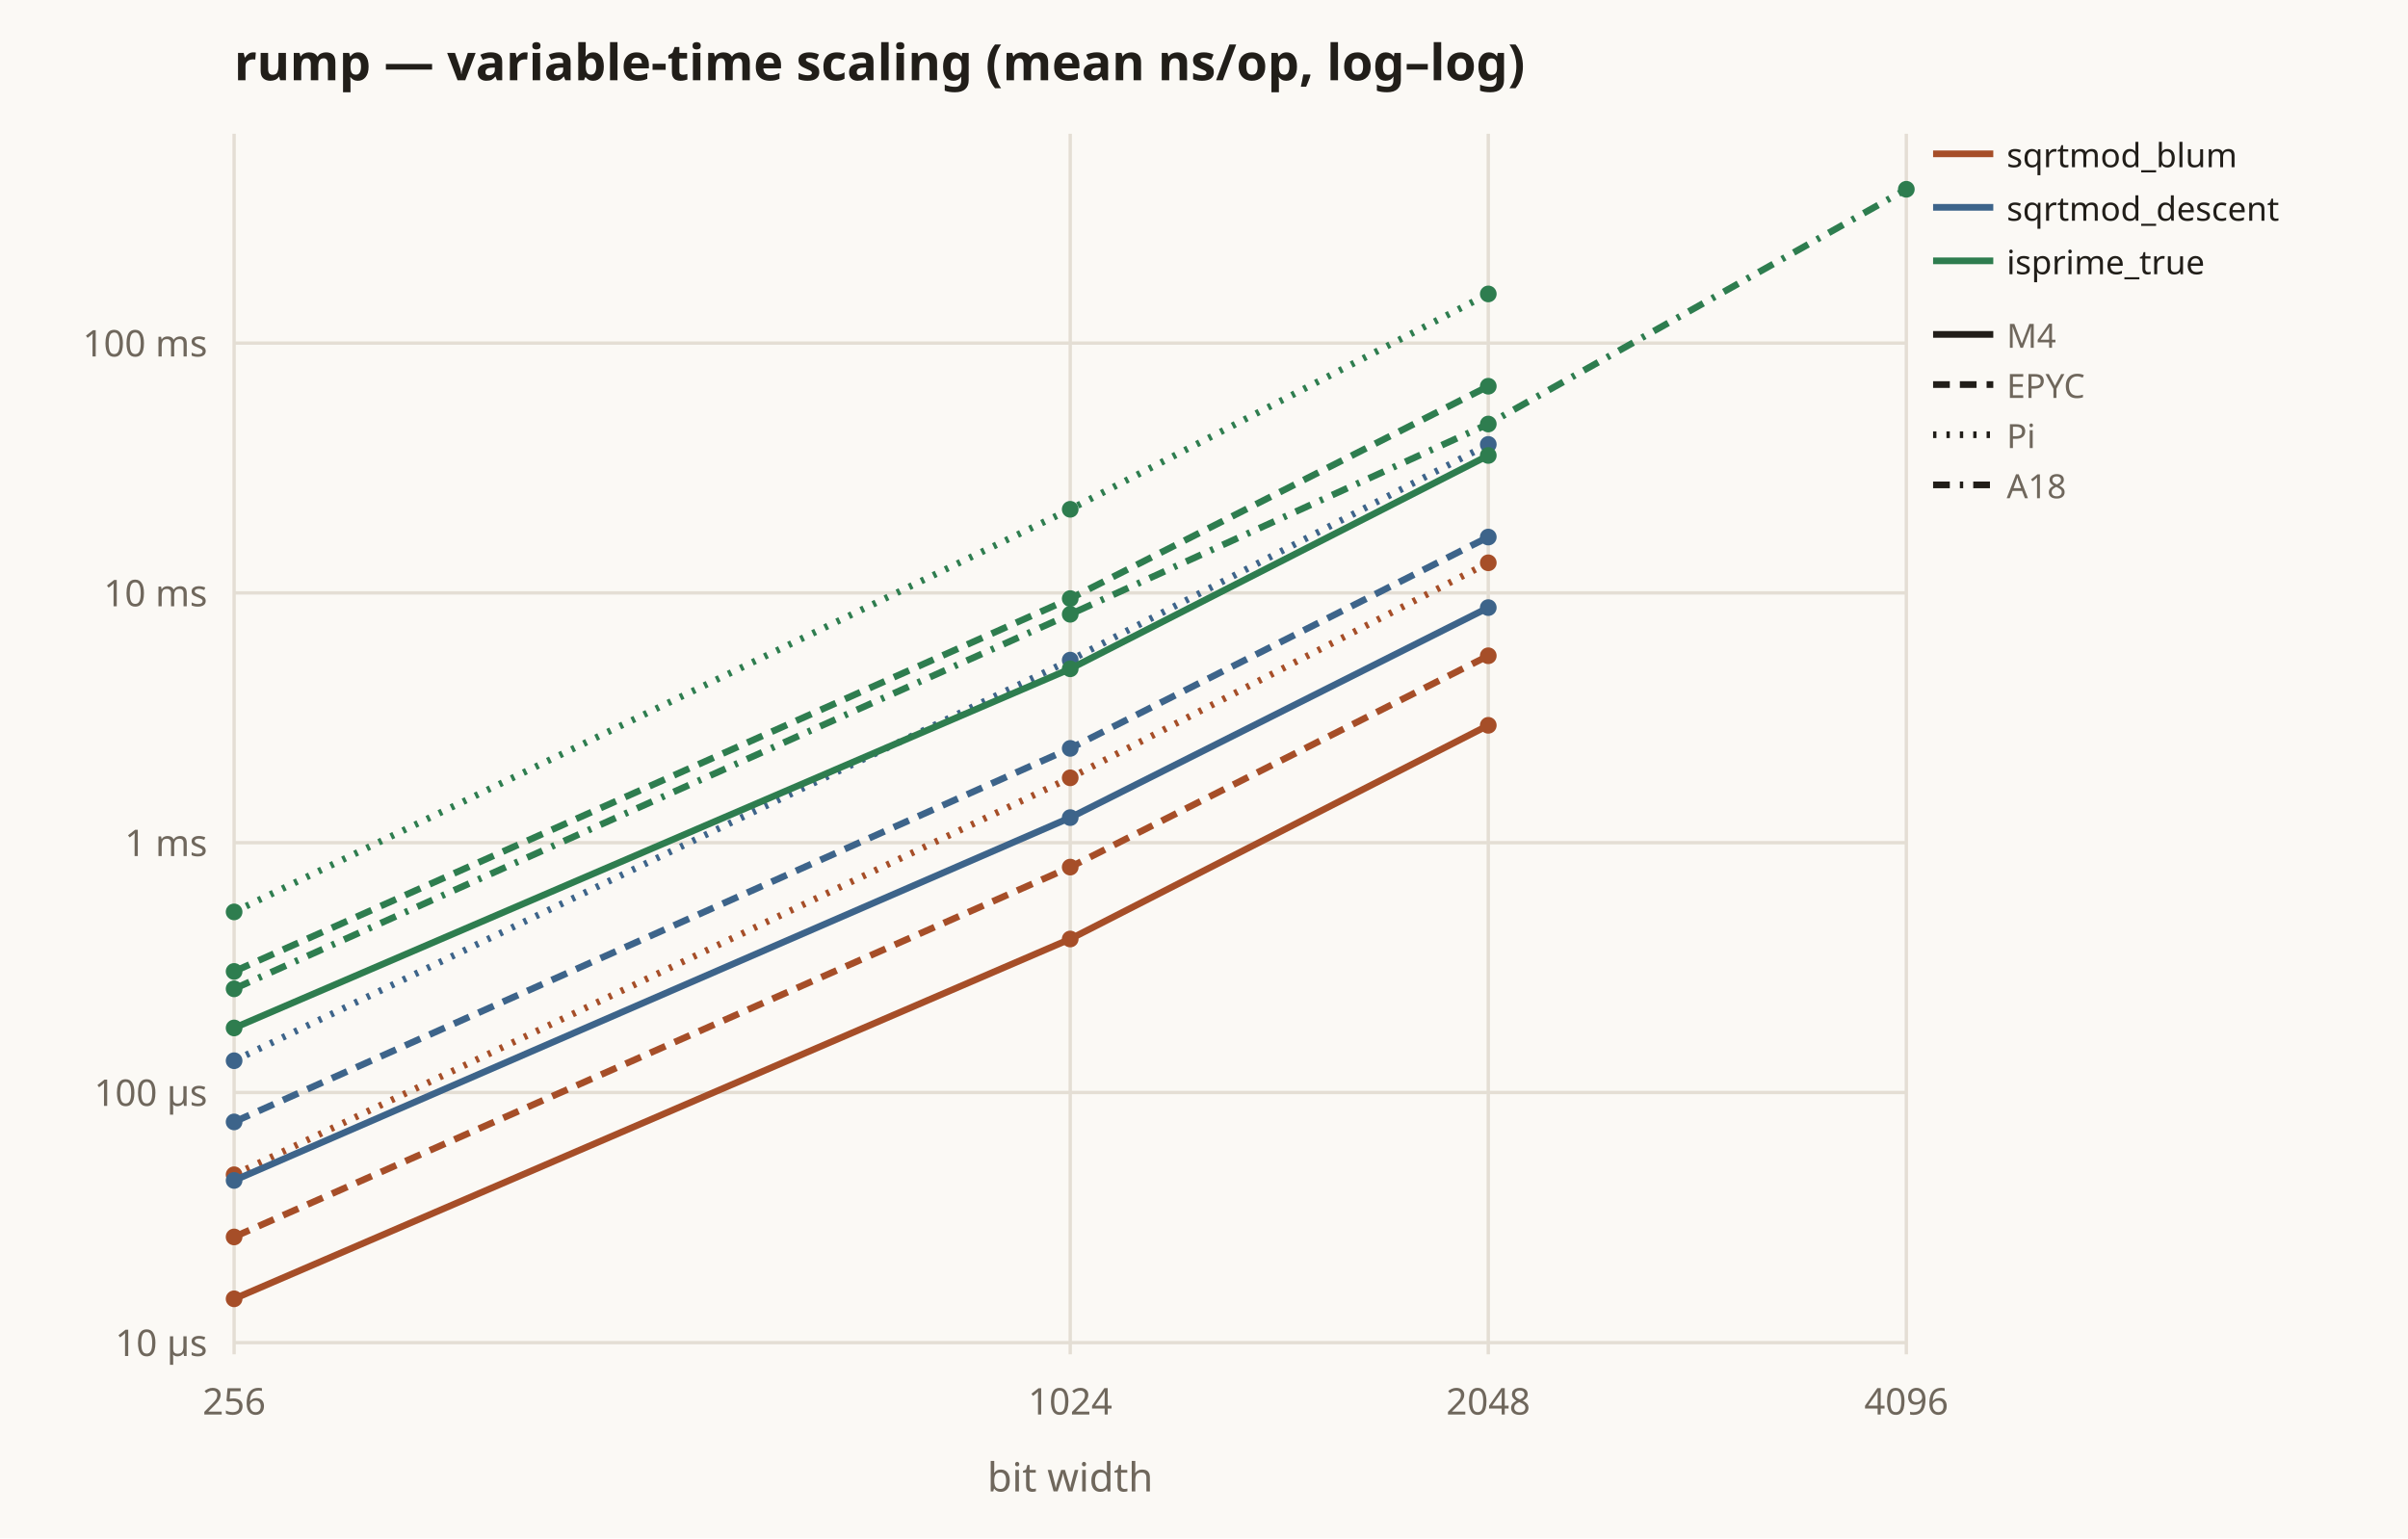
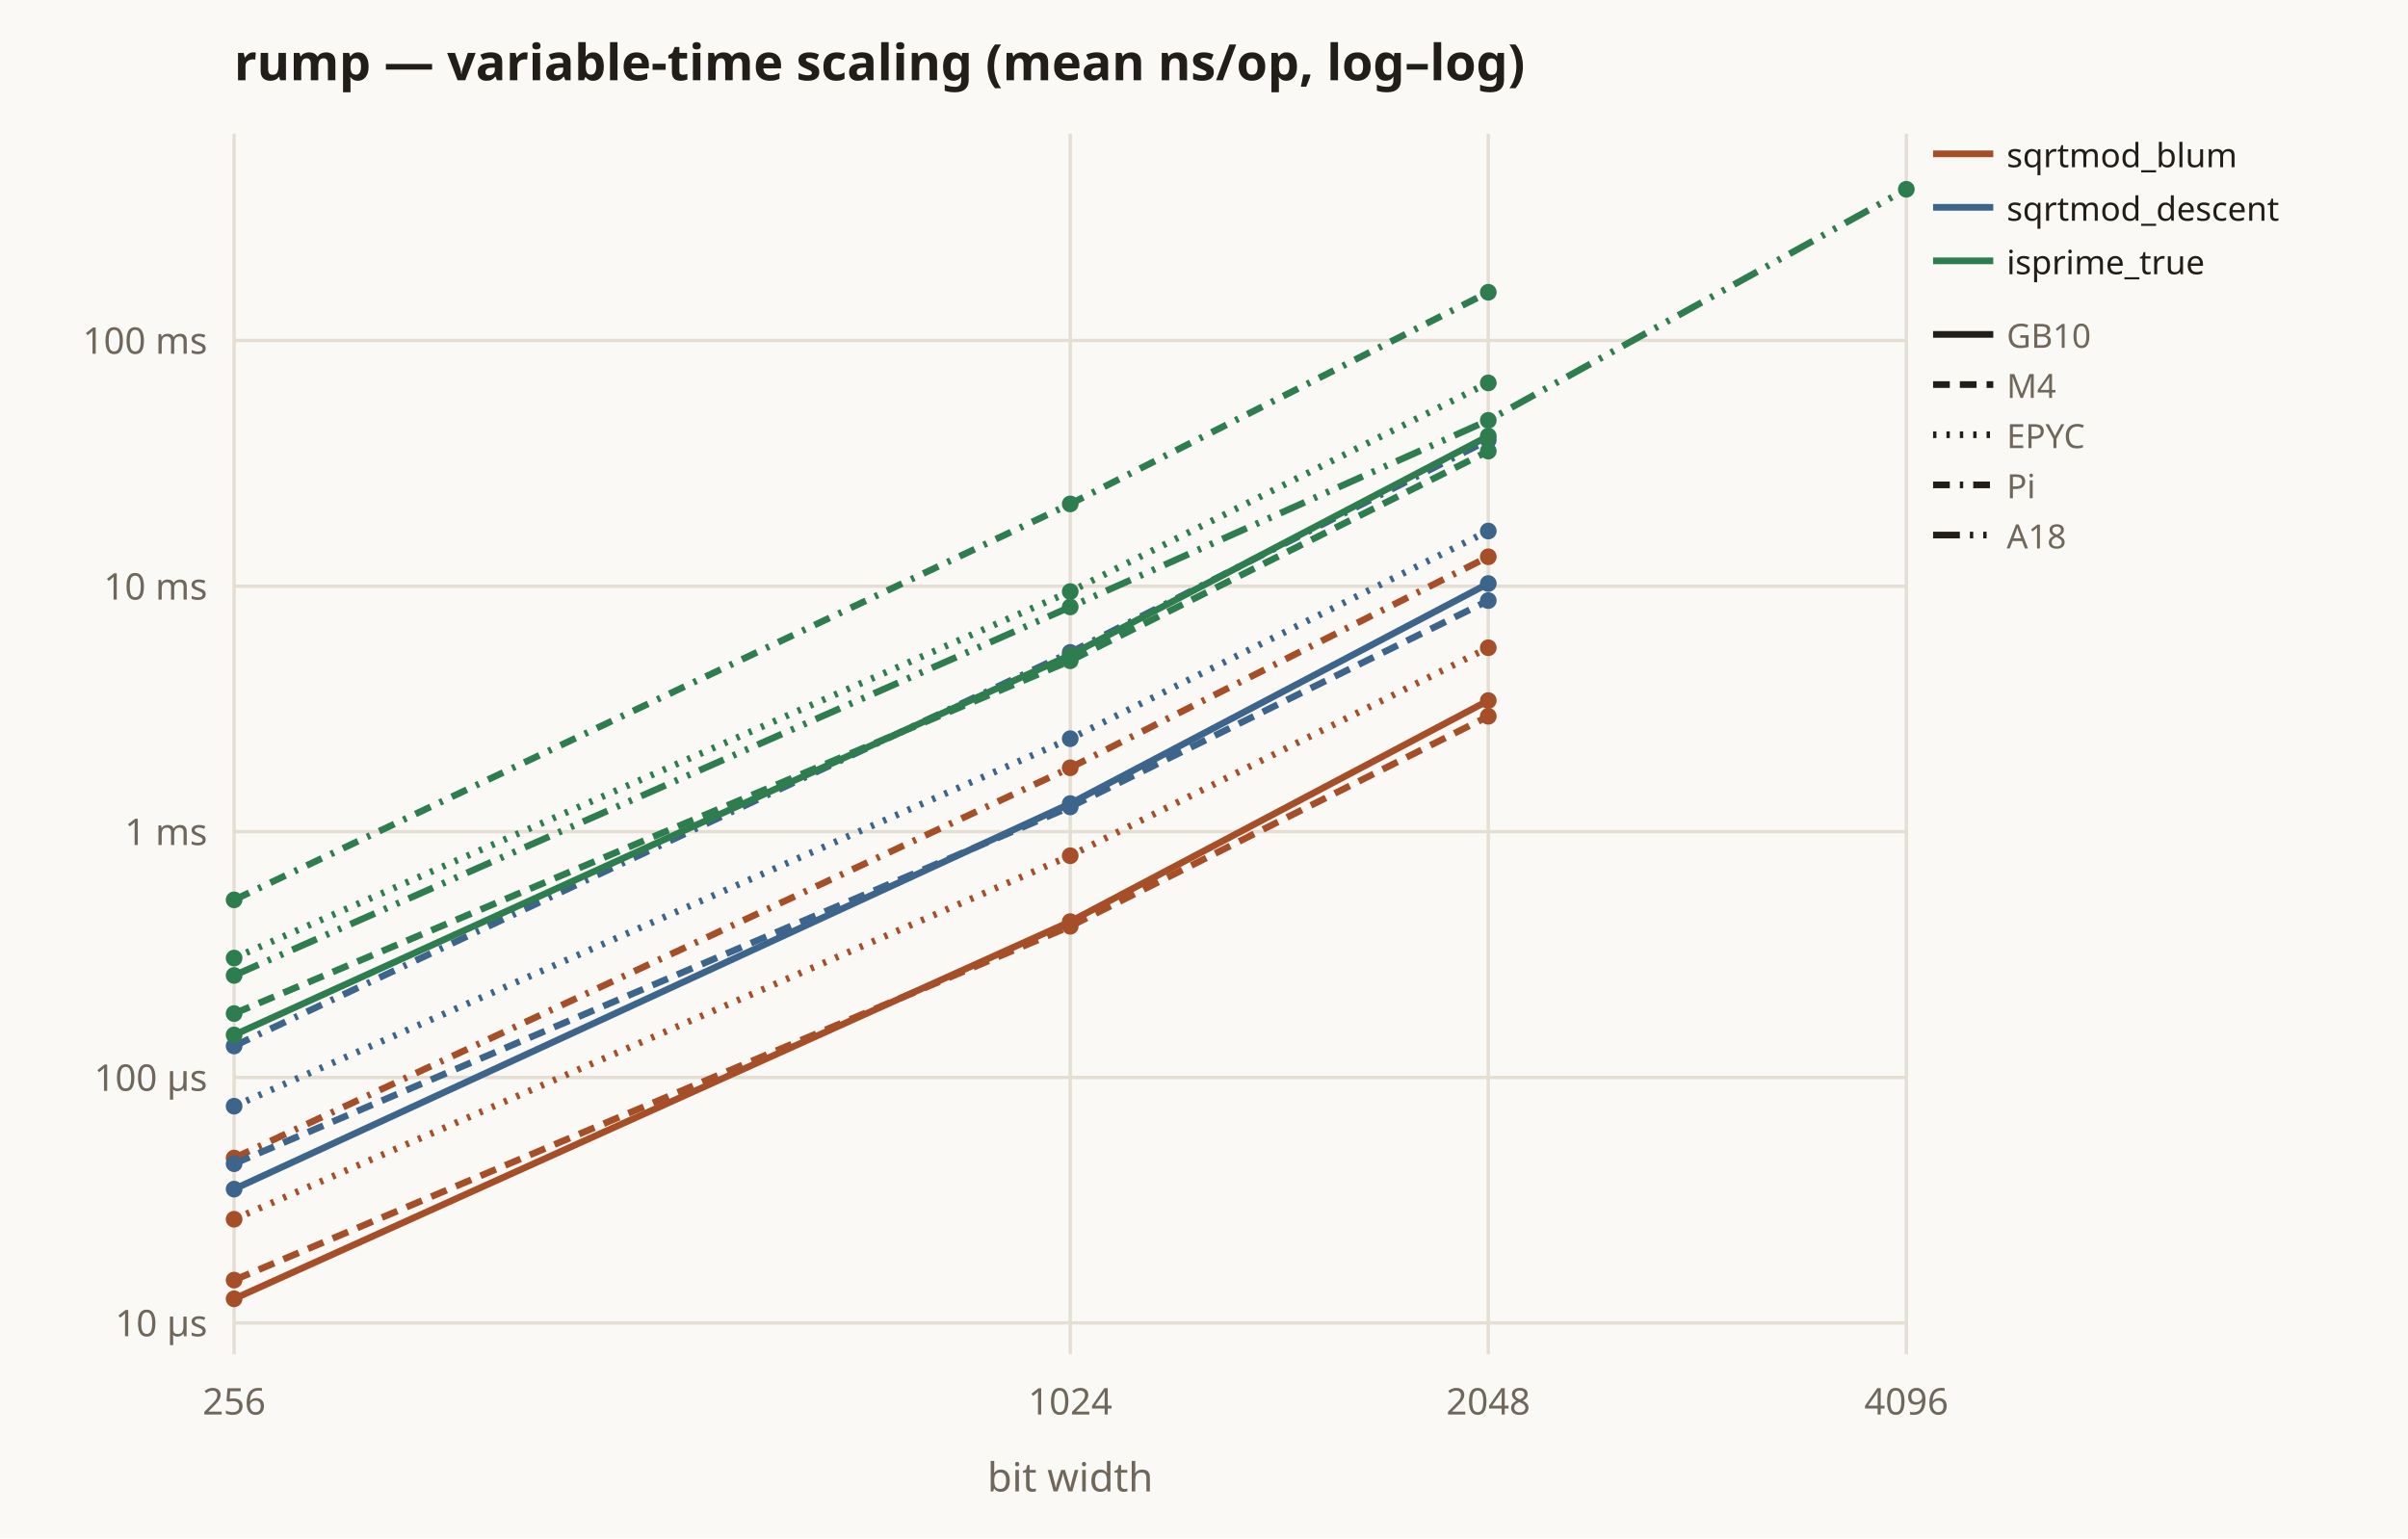
<svg xmlns="http://www.w3.org/2000/svg" width="720" height="460" viewBox="0 0 720 460" font-family="system-ui,sans-serif">
  <rect width="720" height="460" fill="#FBF9F5" />
  <text x="70" y="24" font-size="15" font-weight="600" fill="#211E19">rump — variable-time scaling (mean ns/op, log–log)</text>
  <line x1="70.0" y1="40" x2="70.0" y2="405" stroke="#E4DED4" />
  <text x="70.0" y="423" font-size="11" fill="#6F675C" text-anchor="middle">256</text>
  <line x1="320.0" y1="40" x2="320.0" y2="405" stroke="#E4DED4" />
  <text x="320.0" y="423" font-size="11" fill="#6F675C" text-anchor="middle">1024</text>
  <line x1="445.0" y1="40" x2="445.0" y2="405" stroke="#E4DED4" />
  <text x="445.0" y="423" font-size="11" fill="#6F675C" text-anchor="middle">2048</text>
  <line x1="570.0" y1="40" x2="570.0" y2="405" stroke="#E4DED4" />
  <text x="570.0" y="423" font-size="11" fill="#6F675C" text-anchor="middle">4096</text>
  <text x="320" y="446" font-size="12" fill="#6F675C" text-anchor="middle">bit width</text>
-   <line x1="70" y1="401.5" x2="570" y2="401.5" stroke="#E4DED4" />
-   <text x="62" y="405.5" font-size="11" fill="#6F675C" text-anchor="end">10 µs</text>
-   <line x1="70" y1="326.7" x2="570" y2="326.7" stroke="#E4DED4" />
-   <text x="62" y="330.7" font-size="11" fill="#6F675C" text-anchor="end">100 µs</text>
-   <line x1="70" y1="252.0" x2="570" y2="252.0" stroke="#E4DED4" />
-   <text x="62" y="256.0" font-size="11" fill="#6F675C" text-anchor="end">1 ms</text>
-   <line x1="70" y1="177.3" x2="570" y2="177.3" stroke="#E4DED4" />
-   <text x="62" y="181.3" font-size="11" fill="#6F675C" text-anchor="end">10 ms</text>
-   <line x1="70" y1="102.6" x2="570" y2="102.6" stroke="#E4DED4" />
-   <text x="62" y="106.6" font-size="11" fill="#6F675C" text-anchor="end">100 ms</text>
-   <path d="M70.0,388.4 L320.0,280.8 L445.0,216.9" fill="none" stroke="#A64E28" stroke-width="2" />
+   <line x1="70" y1="395.6" x2="570" y2="395.6" stroke="#E4DED4" />
+   <text x="62" y="399.6" font-size="11" fill="#6F675C" text-anchor="end">10 µs</text>
+   <line x1="70" y1="322.2" x2="570" y2="322.2" stroke="#E4DED4" />
+   <text x="62" y="326.2" font-size="11" fill="#6F675C" text-anchor="end">100 µs</text>
+   <line x1="70" y1="248.7" x2="570" y2="248.7" stroke="#E4DED4" />
+   <text x="62" y="252.7" font-size="11" fill="#6F675C" text-anchor="end">1 ms</text>
+   <line x1="70" y1="175.3" x2="570" y2="175.3" stroke="#E4DED4" />
+   <text x="62" y="179.3" font-size="11" fill="#6F675C" text-anchor="end">10 ms</text>
+   <line x1="70" y1="101.8" x2="570" y2="101.8" stroke="#E4DED4" />
+   <text x="62" y="105.8" font-size="11" fill="#6F675C" text-anchor="end">100 ms</text>
+   <path d="M70.0,388.4 L320.0,275.6 L445.0,209.5" fill="none" stroke="#A64E28" stroke-width="2" />
  <circle cx="70.0" cy="388.4" r="2.5" fill="#A64E28" />
-   <circle cx="320.0" cy="280.8" r="2.5" fill="#A64E28" />
-   <circle cx="445.0" cy="216.9" r="2.5" fill="#A64E28" />
-   <path d="M70.0,369.9 L320.0,259.3 L445.0,196.1" fill="none" stroke="#A64E28" stroke-width="2" stroke-dasharray="5,3" />
-   <circle cx="70.0" cy="369.9" r="2.5" fill="#A64E28" />
-   <circle cx="320.0" cy="259.3" r="2.5" fill="#A64E28" />
-   <circle cx="445.0" cy="196.1" r="2.5" fill="#A64E28" />
-   <path d="M70.0,351.3 L320.0,232.6 L445.0,168.3" fill="none" stroke="#A64E28" stroke-width="2" stroke-dasharray="1,3" />
-   <circle cx="70.0" cy="351.3" r="2.5" fill="#A64E28" />
-   <circle cx="320.0" cy="232.6" r="2.5" fill="#A64E28" />
-   <circle cx="445.0" cy="168.3" r="2.5" fill="#A64E28" />
-   <path d="M70.0,353.0 L320.0,244.5 L445.0,181.7" fill="none" stroke="#3D648A" stroke-width="2" />
-   <circle cx="70.0" cy="353.0" r="2.5" fill="#3D648A" />
-   <circle cx="320.0" cy="244.5" r="2.5" fill="#3D648A" />
-   <circle cx="445.0" cy="181.7" r="2.5" fill="#3D648A" />
-   <path d="M70.0,335.5 L320.0,223.8 L445.0,160.6" fill="none" stroke="#3D648A" stroke-width="2" stroke-dasharray="5,3" />
-   <circle cx="70.0" cy="335.5" r="2.5" fill="#3D648A" />
-   <circle cx="320.0" cy="223.8" r="2.5" fill="#3D648A" />
-   <circle cx="445.0" cy="160.6" r="2.5" fill="#3D648A" />
-   <path d="M70.0,317.2 L320.0,197.4 L445.0,132.9" fill="none" stroke="#3D648A" stroke-width="2" stroke-dasharray="1,3" />
-   <circle cx="70.0" cy="317.2" r="2.5" fill="#3D648A" />
-   <circle cx="320.0" cy="197.4" r="2.5" fill="#3D648A" />
-   <circle cx="445.0" cy="132.9" r="2.5" fill="#3D648A" />
-   <path d="M70.0,307.4 L320.0,200.0 L445.0,136.2" fill="none" stroke="#2E7D4F" stroke-width="2" />
-   <circle cx="70.0" cy="307.4" r="2.5" fill="#2E7D4F" />
-   <circle cx="320.0" cy="200.0" r="2.5" fill="#2E7D4F" />
-   <circle cx="445.0" cy="136.2" r="2.5" fill="#2E7D4F" />
-   <path d="M70.0,290.5 L320.0,179.0 L445.0,115.5" fill="none" stroke="#2E7D4F" stroke-width="2" stroke-dasharray="5,3" />
-   <circle cx="70.0" cy="290.5" r="2.5" fill="#2E7D4F" />
-   <circle cx="320.0" cy="179.0" r="2.5" fill="#2E7D4F" />
-   <circle cx="445.0" cy="115.5" r="2.5" fill="#2E7D4F" />
-   <path d="M70.0,272.7 L320.0,152.3 L445.0,87.9" fill="none" stroke="#2E7D4F" stroke-width="2" stroke-dasharray="1,3" />
-   <circle cx="70.0" cy="272.7" r="2.5" fill="#2E7D4F" />
-   <circle cx="320.0" cy="152.3" r="2.5" fill="#2E7D4F" />
-   <circle cx="445.0" cy="87.9" r="2.5" fill="#2E7D4F" />
-   <path d="M70.0,295.7 L320.0,183.7 L445.0,126.8 L570.0,56.6" fill="none" stroke="#2E7D4F" stroke-width="2" stroke-dasharray="5,3,1,3" />
-   <circle cx="70.0" cy="295.7" r="2.5" fill="#2E7D4F" />
-   <circle cx="320.0" cy="183.7" r="2.5" fill="#2E7D4F" />
-   <circle cx="445.0" cy="126.8" r="2.5" fill="#2E7D4F" />
+   <circle cx="320.0" cy="275.6" r="2.5" fill="#A64E28" />
+   <circle cx="445.0" cy="209.5" r="2.5" fill="#A64E28" />
+   <path d="M70.0,382.8 L320.0,277.0 L445.0,214.2" fill="none" stroke="#A64E28" stroke-width="2" stroke-dasharray="5,3" />
+   <circle cx="70.0" cy="382.8" r="2.5" fill="#A64E28" />
+   <circle cx="320.0" cy="277.0" r="2.5" fill="#A64E28" />
+   <circle cx="445.0" cy="214.2" r="2.5" fill="#A64E28" />
+   <path d="M70.0,364.6 L320.0,255.9 L445.0,193.7" fill="none" stroke="#A64E28" stroke-width="2" stroke-dasharray="1,3" />
+   <circle cx="70.0" cy="364.6" r="2.5" fill="#A64E28" />
+   <circle cx="320.0" cy="255.9" r="2.5" fill="#A64E28" />
+   <circle cx="445.0" cy="193.7" r="2.5" fill="#A64E28" />
+   <path d="M70.0,346.3 L320.0,229.6 L445.0,166.5" fill="none" stroke="#A64E28" stroke-width="2" stroke-dasharray="5,3,1,3" />
+   <circle cx="70.0" cy="346.3" r="2.5" fill="#A64E28" />
+   <circle cx="320.0" cy="229.6" r="2.5" fill="#A64E28" />
+   <circle cx="445.0" cy="166.5" r="2.5" fill="#A64E28" />
+   <path d="M70.0,355.6 L320.0,240.3 L445.0,174.5" fill="none" stroke="#3D648A" stroke-width="2" />
+   <circle cx="70.0" cy="355.6" r="2.5" fill="#3D648A" />
+   <circle cx="320.0" cy="240.3" r="2.5" fill="#3D648A" />
+   <circle cx="445.0" cy="174.5" r="2.5" fill="#3D648A" />
+   <path d="M70.0,348.0 L320.0,241.3 L445.0,179.6" fill="none" stroke="#3D648A" stroke-width="2" stroke-dasharray="5,3" />
+   <circle cx="70.0" cy="348.0" r="2.5" fill="#3D648A" />
+   <circle cx="320.0" cy="241.3" r="2.5" fill="#3D648A" />
+   <circle cx="445.0" cy="179.6" r="2.5" fill="#3D648A" />
+   <path d="M70.0,330.8 L320.0,220.9 L445.0,158.8" fill="none" stroke="#3D648A" stroke-width="2" stroke-dasharray="1,3" />
+   <circle cx="70.0" cy="330.8" r="2.5" fill="#3D648A" />
+   <circle cx="320.0" cy="220.9" r="2.5" fill="#3D648A" />
+   <circle cx="445.0" cy="158.8" r="2.5" fill="#3D648A" />
+   <path d="M70.0,312.8 L320.0,195.1 L445.0,131.6" fill="none" stroke="#3D648A" stroke-width="2" stroke-dasharray="5,3,1,3" />
+   <circle cx="70.0" cy="312.8" r="2.5" fill="#3D648A" />
+   <circle cx="320.0" cy="195.1" r="2.5" fill="#3D648A" />
+   <circle cx="445.0" cy="131.6" r="2.5" fill="#3D648A" />
+   <path d="M70.0,309.5 L320.0,195.9 L445.0,130.4" fill="none" stroke="#2E7D4F" stroke-width="2" />
+   <circle cx="70.0" cy="309.5" r="2.5" fill="#2E7D4F" />
+   <circle cx="320.0" cy="195.9" r="2.5" fill="#2E7D4F" />
+   <circle cx="445.0" cy="130.4" r="2.5" fill="#2E7D4F" />
+   <path d="M70.0,303.1 L320.0,197.6 L445.0,134.9" fill="none" stroke="#2E7D4F" stroke-width="2" stroke-dasharray="5,3" />
+   <circle cx="70.0" cy="303.1" r="2.5" fill="#2E7D4F" />
+   <circle cx="320.0" cy="197.6" r="2.5" fill="#2E7D4F" />
+   <circle cx="445.0" cy="134.9" r="2.5" fill="#2E7D4F" />
+   <path d="M70.0,286.5 L320.0,176.9 L445.0,114.5" fill="none" stroke="#2E7D4F" stroke-width="2" stroke-dasharray="1,3" />
+   <circle cx="70.0" cy="286.5" r="2.5" fill="#2E7D4F" />
+   <circle cx="320.0" cy="176.9" r="2.5" fill="#2E7D4F" />
+   <circle cx="445.0" cy="114.5" r="2.5" fill="#2E7D4F" />
+   <path d="M70.0,269.1 L320.0,150.7 L445.0,87.4" fill="none" stroke="#2E7D4F" stroke-width="2" stroke-dasharray="5,3,1,3" />
+   <circle cx="70.0" cy="269.1" r="2.5" fill="#2E7D4F" />
+   <circle cx="320.0" cy="150.7" r="2.5" fill="#2E7D4F" />
+   <circle cx="445.0" cy="87.4" r="2.5" fill="#2E7D4F" />
+   <path d="M70.0,291.7 L320.0,181.5 L445.0,125.7 L570.0,56.6" fill="none" stroke="#2E7D4F" stroke-width="2" stroke-dasharray="8,3,1,3,1,3" />
+   <circle cx="70.0" cy="291.7" r="2.5" fill="#2E7D4F" />
+   <circle cx="320.0" cy="181.5" r="2.5" fill="#2E7D4F" />
+   <circle cx="445.0" cy="125.7" r="2.5" fill="#2E7D4F" />
  <circle cx="570.0" cy="56.6" r="2.5" fill="#2E7D4F" />
  <line x1="578" y1="46" x2="596" y2="46" stroke="#A64E28" stroke-width="2" />
  <text x="600" y="50" font-size="10" fill="#211E19">sqrtmod_blum</text>
  <line x1="578" y1="62" x2="596" y2="62" stroke="#3D648A" stroke-width="2" />
  <text x="600" y="66" font-size="10" fill="#211E19">sqrtmod_descent</text>
  <line x1="578" y1="78" x2="596" y2="78" stroke="#2E7D4F" stroke-width="2" />
  <text x="600" y="82" font-size="10" fill="#211E19">isprime_true</text>
  <line x1="578" y1="100" x2="596" y2="100" stroke="#211E19" stroke-width="2" />
-   <text x="600" y="104" font-size="10" fill="#6F675C">M4</text>
+   <text x="600" y="104" font-size="10" fill="#6F675C">GB10</text>
  <line x1="578" y1="115" x2="596" y2="115" stroke="#211E19" stroke-width="2" stroke-dasharray="5,3" />
-   <text x="600" y="119" font-size="10" fill="#6F675C">EPYC</text>
+   <text x="600" y="119" font-size="10" fill="#6F675C">M4</text>
  <line x1="578" y1="130" x2="596" y2="130" stroke="#211E19" stroke-width="2" stroke-dasharray="1,3" />
-   <text x="600" y="134" font-size="10" fill="#6F675C">Pi</text>
+   <text x="600" y="134" font-size="10" fill="#6F675C">EPYC</text>
  <line x1="578" y1="145" x2="596" y2="145" stroke="#211E19" stroke-width="2" stroke-dasharray="5,3,1,3" />
-   <text x="600" y="149" font-size="10" fill="#6F675C">A18</text>
+   <text x="600" y="149" font-size="10" fill="#6F675C">Pi</text>
+   <line x1="578" y1="160" x2="596" y2="160" stroke="#211E19" stroke-width="2" stroke-dasharray="8,3,1,3,1,3" />
+   <text x="600" y="164" font-size="10" fill="#6F675C">A18</text>
</svg>
